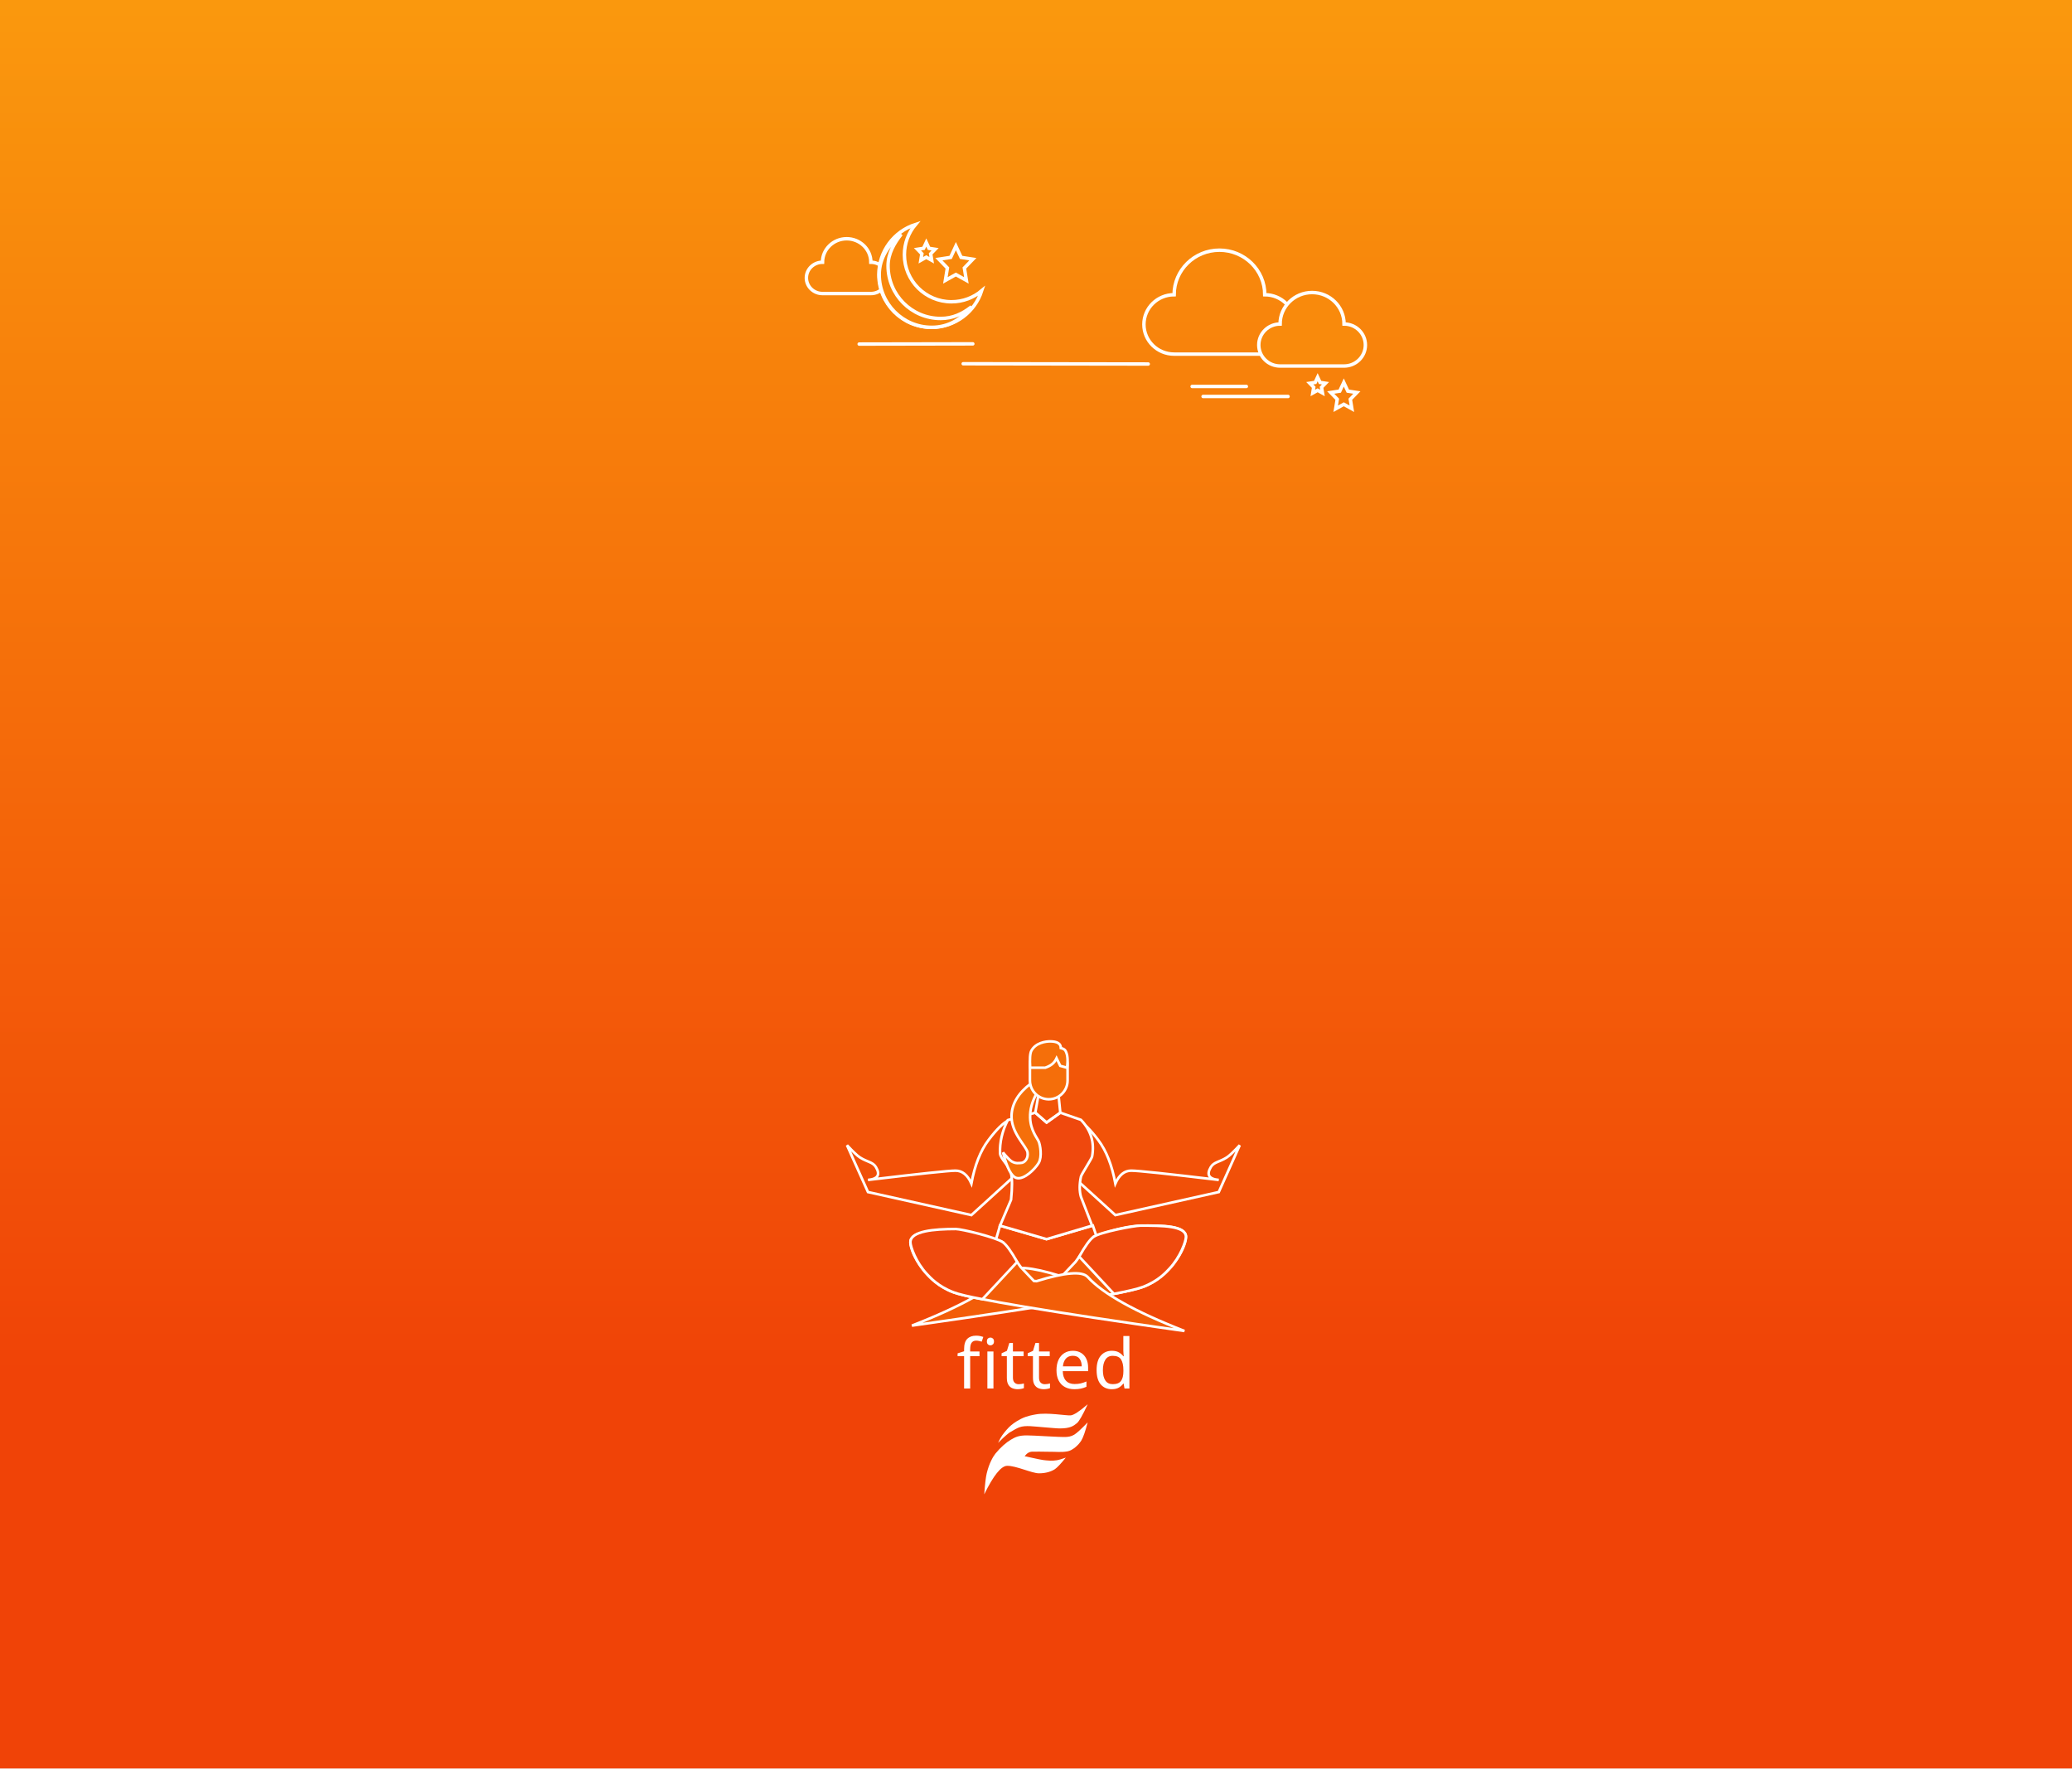
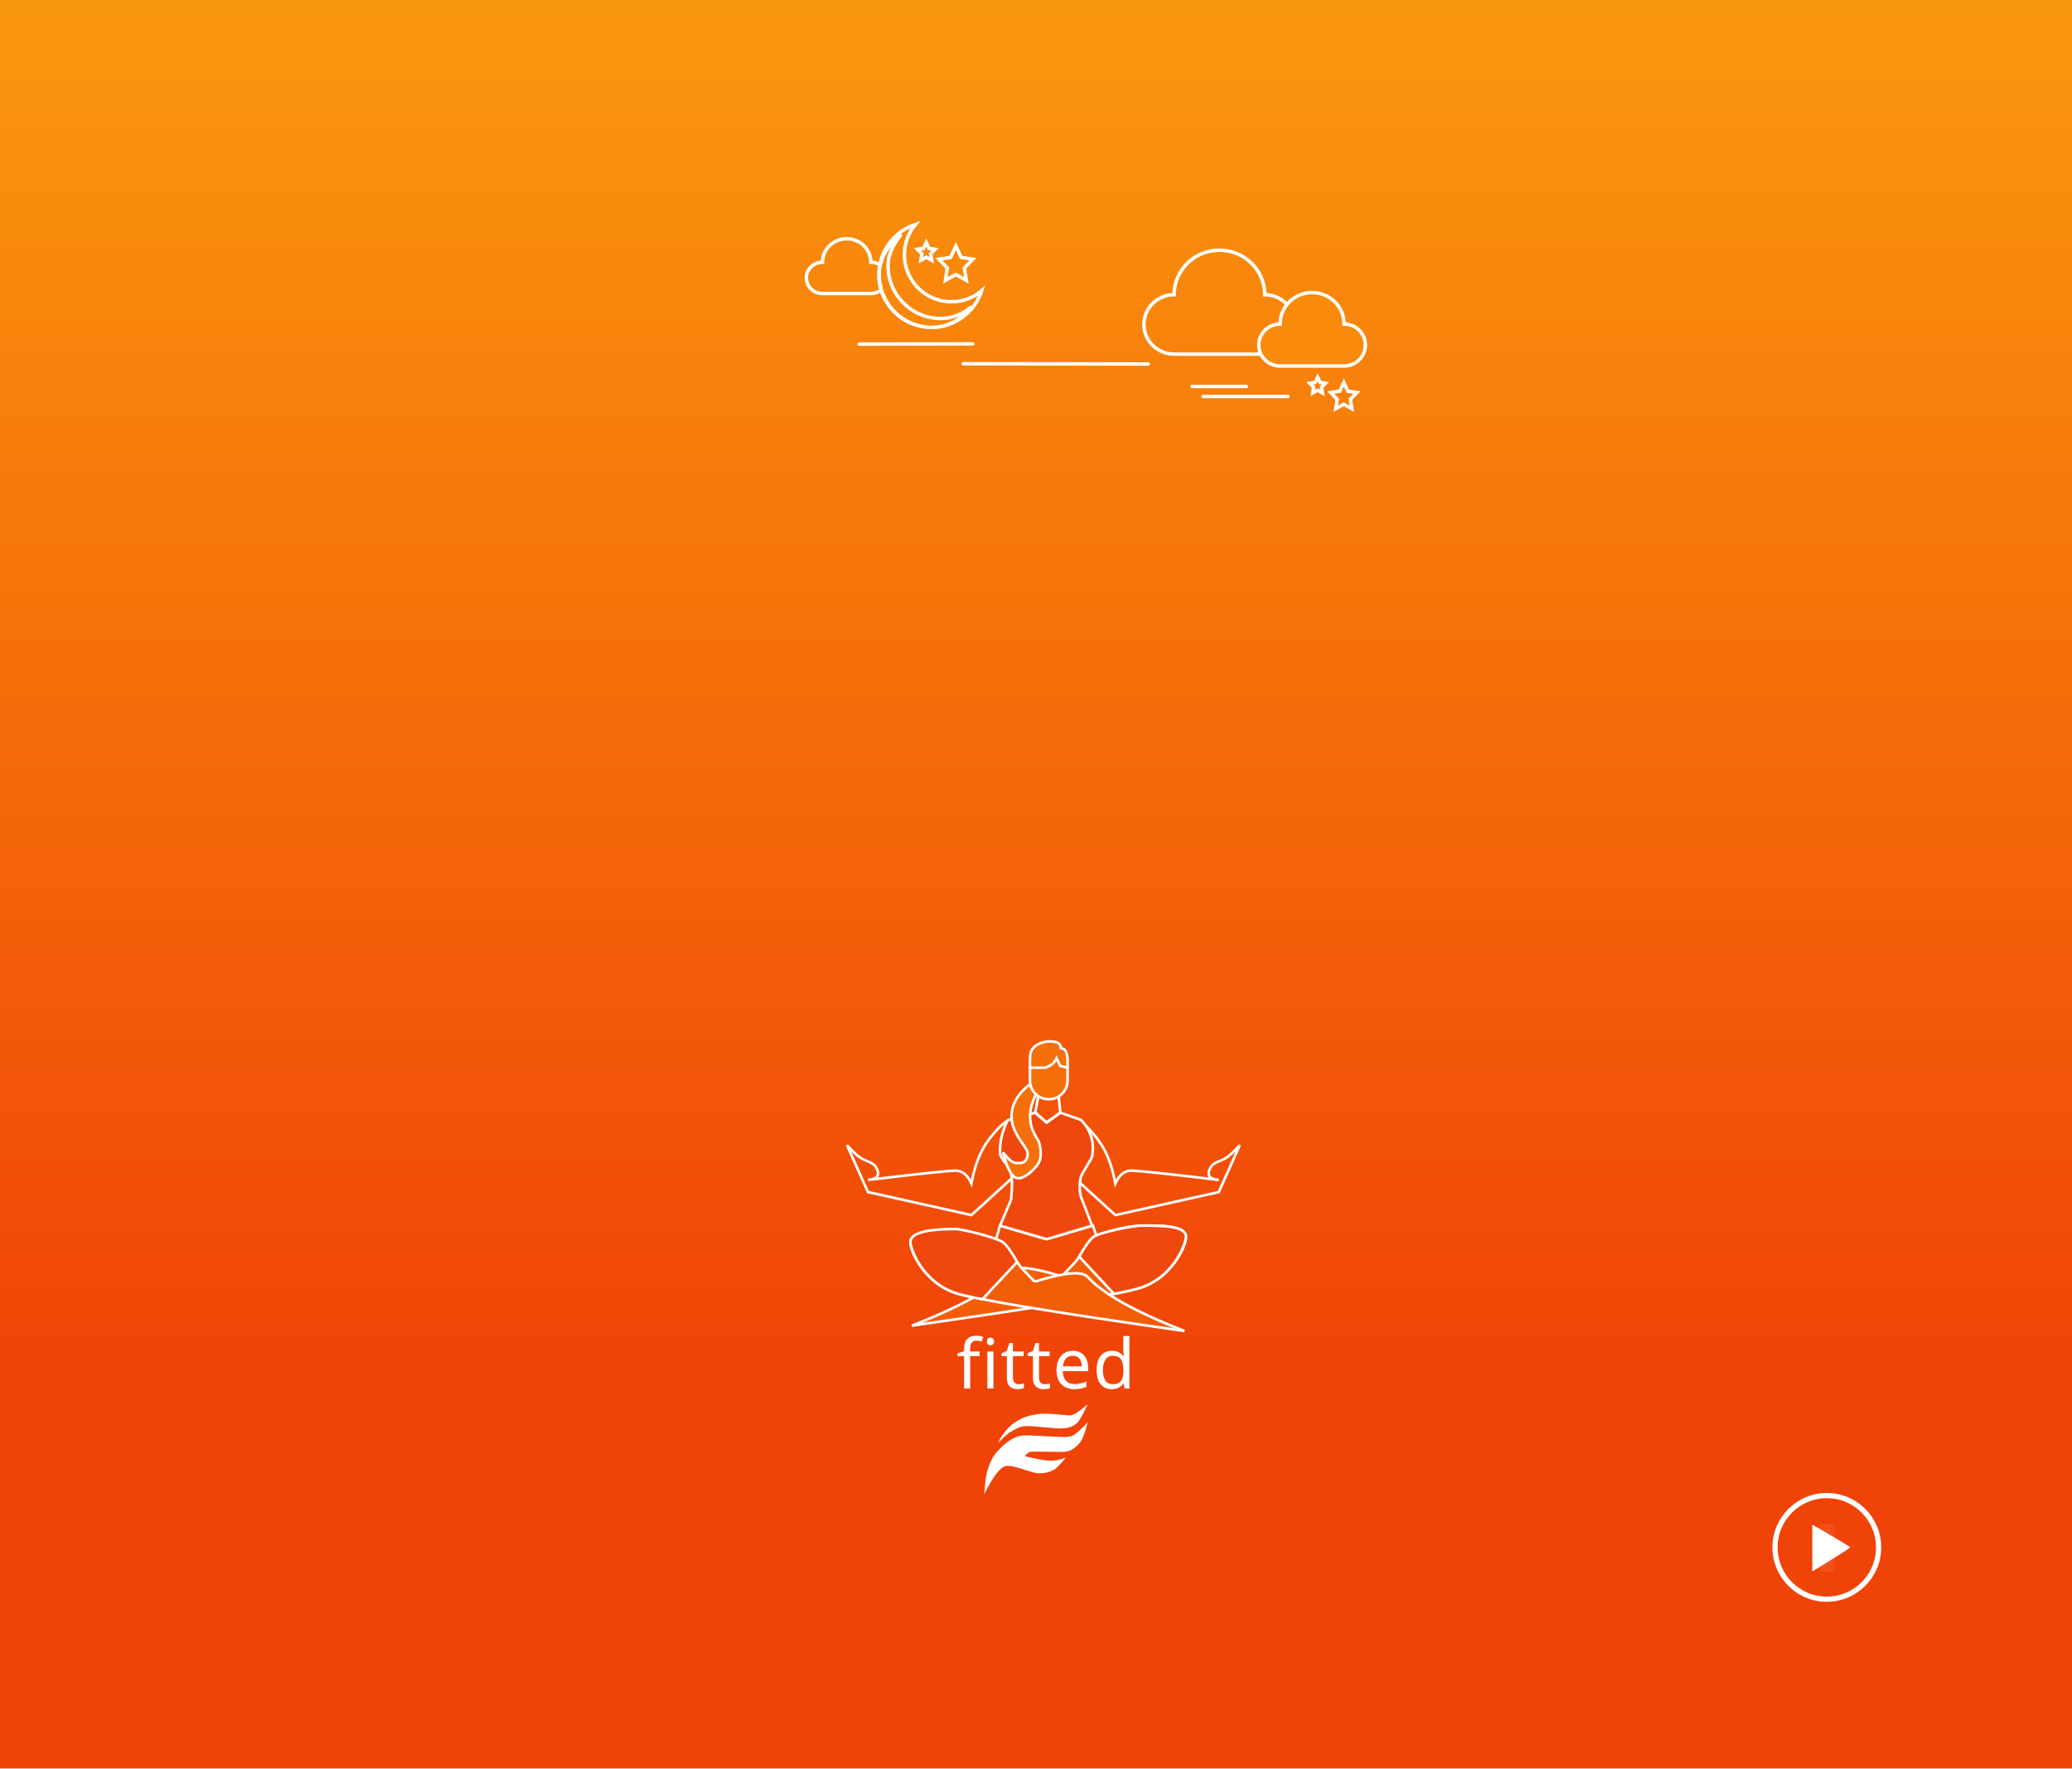
<svg xmlns="http://www.w3.org/2000/svg" xmlns:xlink="http://www.w3.org/1999/xlink" width="1200px" height="1024px" viewBox="0 0 1200 1024" version="1.1">
  <defs>
    <linearGradient x1="50%" y1="0%" x2="50%" y2="77.93%" id="linearGradient-1">
      <stop stop-color="#FA980D" offset="0%" />
      <stop stop-color="#F04307" offset="100%" />
      <stop stop-color="#F04307" offset="100%" />
    </linearGradient>
    <rect id="path-2" x="56" y="82" width="262" height="562" />
    <path d="M59.914,10.619 C58.558,15.857 57.332,19.365 56.237,21.143 C54.595,23.81 51.188,26.814 48.347,27.368 C44.779,28.063 41.268,27.573 37.724,27.632 C36.787,27.648 34.213,27.568 32.107,27.555 C30.085,27.543 29.687,27.587 27.956,27.571 C26.239,27.555 24.727,28.434 23.422,30.207 C30.274,31.765 34.448,32.57 35.945,32.621 C36.979,32.657 38.977,33.048 42.184,32.526 C43.141,32.371 44.836,31.87 47.269,31.023 C44.313,34.647 42.201,36.877 40.932,37.712 C39.03,38.965 35.945,40.106 31.748,40.106 C27.552,40.106 18.464,35.648 13.256,35.766 C9.784,35.845 5.372,41.345 0.021,52.265 C0.439,46.431 0.92,42.378 1.462,40.106 C2.882,34.151 5.299,30.169 6.53,28.658 C9.434,25.095 12.797,22.192 15.484,20.616 C18.171,19.039 20.105,18.15 24.726,18.15 C29.347,18.15 42.907,19.209 47.269,19.058 C48.531,19.014 50.377,18.81 52.131,17.745 C53.656,16.819 56.25,14.444 59.914,10.619 Z M59.948,0.11 C57.031,6.418 54.936,10.081 53.66,11.1 C51.748,12.629 49.919,14.117 43.762,14.117 C41.821,14.117 38.142,13.701 34.571,13.443 C28.761,13.024 23.986,12.157 20.401,13.443 C19.217,13.868 17.132,14.985 14.737,16.449 C14.318,16.705 13.1,17.754 12.689,18.095 C11.59,19.004 10.041,20.477 8.041,22.514 C8.858,20.648 9.658,19.175 10.44,18.095 C12.365,15.439 14.057,13.716 14.33,13.443 C15.601,12.172 17.87,10.313 21.375,8.537 C24.88,6.76 28.892,6.181 29.902,5.993 C36.561,4.755 47.399,6.761 50.058,6.562 C51.831,6.43 55.128,4.279 59.948,0.11 Z" id="path-4" />
  </defs>
  <g id="Artboard-Copy-4" stroke="none" stroke-width="1" fill="none" fill-rule="evenodd">
    <rect id="Rectangle" fill="url(#linearGradient-1)" x="0" y="0" width="1200" height="1024" />
    <g id="Character" transform="translate(629, 452) scale(-1, 1) rotate(-360) translate(-629, -452) translate(467, 130)">
      <mask id="mask-3" fill="white">
        <use xlink:href="#path-2" />
      </mask>
      <g id="Rectangle-Copy" />
-       <g id="meditation" mask="url(#mask-3)">
+       <g id="meditate" mask="url(#mask-3)">
        <g transform="translate(73, 473)">
          <polygon id="Path-37" stroke="#FFFFFF" stroke-width="1.5" fill="none" points="85.059 106.682 111.954 114.515 138.849 106.682 143.333 122.156 117.191 143.259 78.383 126.436" />
          <path d="M81.921,57.178 C77.28,63.349 73.988,71.716 72.042,82.281 C69.818,77.328 66.757,74.851 62.861,74.851 C58.965,74.851 42.059,76.642 12.145,80.225 C17.891,79.701 19.416,77.206 16.718,72.741 C14.946,69.807 11.751,69.908 7.496,67.197 C6.016,66.254 3.517,63.895 0,60.12 L12.145,87.24 L72.042,100.586 L96.594,78.256 L93.557,45.721 C90.44,47.188 86.561,51.007 81.921,57.178 Z" id="Path-33" stroke="#FFFFFF" stroke-width="1.5" fill="none" />
          <path d="M212.79,57.178 C208.15,63.349 204.857,71.716 202.912,82.281 C200.687,77.328 197.627,74.851 193.731,74.851 C189.834,74.851 172.929,76.642 143.015,80.225 C148.761,79.701 150.285,77.206 147.588,72.741 C145.816,69.807 142.621,69.908 138.366,67.197 C136.885,66.254 134.387,63.895 130.87,60.12 L143.015,87.24 L202.912,100.586 L227.464,78.256 L224.427,45.721 C221.309,47.188 217.431,51.007 212.79,57.178 Z" id="Path-33-Copy" stroke="#FFFFFF" stroke-width="1.5" fill="none" transform="translate(179.1668, 73.15351) scale(-1, 1) translate(-179.1668, -73.15351) " />
          <path d="M103.92,41.294 L91.967,45.439 C86.184,51.461 84.032,58.531 85.511,66.649 C85.751,67.967 91.692,77.001 91.967,78.302 C92.915,82.774 92.915,86.674 91.967,89.999 L85.511,106.682 L111.875,114.515 L138.819,106.682 L132.445,91.704 C131.735,84.544 131.735,79.422 132.445,76.339 C133.417,72.126 138.692,67.888 138.819,64.834 C139.085,58.427 137.598,52.013 134.358,45.59 L118.406,41.294 L111.875,46.985 L103.92,41.294 Z" id="Path-32" stroke="#FFFFFF" stroke-width="1.5" fill="#EF480D" fill-rule="evenodd" />
          <g id="Group" stroke="none" stroke-width="1" fill="none" fill-rule="evenodd" transform="translate(31.15945, 106.6822)">
            <path d="M53.546,6.519 C42.325,2.278 32.829,0.114 25.059,0.026 C13.404,-0.106 1.20042111e-13,0.026 1.20042111e-13,6.519 C1.20042111e-13,13.012 9.219,29.961 25.059,35.545 C35.619,39.268 80.165,46.721 158.697,57.905 C130.222,46.793 111.552,36.378 102.686,26.659 C99.477,23.14 89.592,23.94 73.031,29.057 L71.527,28.953 L63.946,20.966 L53.546,6.519 Z" id="Path-34" stroke="#FFFFFF" stroke-width="1.5" fill="#F35D08" />
            <path d="M41.712,39.507 C33.608,37.987 28.057,36.667 25.059,35.545 C15.936,32.132 11.305,26.794 9.536,24.914 C3.253,18.24 0,9.184 0,6.519 C0,3.24866828e-14 13.789,3.24866828e-14 26.33,3.24866828e-14 C29.773,3.24866828e-14 49.71,3.73 53.546,6.519 C55.623,8.029 58.384,11.838 61.827,17.949 L41.712,39.507 Z" id="Path-36" stroke="#FFFFFF" stroke-width="1.5" fill="#EF480D" />
          </g>
          <g id="Group-Copy" stroke="none" stroke-width="1" fill="none" fill-rule="evenodd" transform="translate(111.2286, 138.6436) scale(-1, 1) translate(-111.2286, -138.6436) translate(31.72863, 108.6436)">
            <path d="M53.546,7.659 C42.325,3.419 32.829,1.254 25.059,1.166 C13.404,1.034 -6.33239389e-14,1.166 -6.33239389e-14,7.659 C-6.33239389e-14,14.152 9.219,31.101 25.059,36.685 C35.619,40.408 80.165,47.862 158.697,59.046 C130.222,47.934 111.552,37.518 102.686,27.799 C99.477,24.281 89.592,25.08 73.031,30.198 L71.527,30.093 L63.946,22.107 L53.546,7.659 Z" id="Path-34" stroke="#FFFFFF" stroke-width="1.5" fill="#F25D08" />
            <path d="M41.712,40.647 C33.608,39.128 28.057,37.807 25.059,36.685 C15.936,33.272 11.305,27.934 9.536,26.055 C3.253,19.38 -2.11079796e-13,10.324 -2.11079796e-13,7.659 C-2.11079796e-13,1.14 13.725,-2.10345691e-13 26.266,-2.10345691e-13 C29.709,-2.10345691e-13 49.71,4.871 53.546,7.659 C55.623,9.169 58.384,12.979 61.827,19.089 L41.712,40.647 Z" id="Path-36" stroke="#FFFFFF" stroke-width="1.5" fill="#EF480D" />
          </g>
          <polygon id="Path-35" stroke="#FFFFFF" stroke-width="1.5" fill="none" points="103.92 41.294 105.017 30.481 116.473 30.481 118.406 41.294 111.875 46.985" />
          <path d="M117.341,29.627 C120.203,34.562 121.559,39.431 121.408,44.235 C121.181,51.441 117.341,55.892 116.452,57.916 C115.562,59.939 114.356,66.807 116.452,70.382 C118.547,73.957 125.02,80.353 129.337,79.086 C132.215,78.242 134.804,73.321 137.102,64.324 C134.816,67.101 133.169,68.809 132.162,69.448 C129.777,70.961 127.643,70.382 126.777,70.382 C124.654,70.382 122.362,67.894 122.894,64.324 C123.427,60.754 132.662,52.946 132.162,42.68 C131.828,35.836 128.09,29.738 120.947,24.385 C120.653,25.622 120.176,26.719 119.518,27.677 C118.859,28.635 118.133,29.285 117.341,29.627 Z" id="Path-40" stroke="#FFFFFF" stroke-width="1.5" fill="#F56F0A" fill-rule="evenodd" />
          <rect id="Rectangle" stroke="#FFFFFF" stroke-width="1.5" fill="#F56E0A" fill-rule="evenodd" x="99.71" y="3.048" width="21.812" height="30.481" rx="10.906" />
          <path d="M100.924,5.44 C101.338,4.718 102.235,4.188 103.615,3.851 C103.615,1.284 105.698,0 109.863,0 C112.104,0 118.121,0.646 120.688,5.44 C121.468,6.897 121.701,10.163 121.386,15.24 L112.623,15.24 C110.897,14.63 109.533,13.905 108.531,13.067 C107.528,12.228 106.712,11.129 106.082,9.769 L103.96,14.166 L100.043,15.24 C99.397,10.858 99.691,7.591 100.924,5.44 Z" id="Path-38" stroke="#FFFFFF" stroke-width="1.5" fill="#F56F0A" fill-rule="evenodd" />
        </g>
      </g>
      <g id="moon" stroke="#FFFFFF" stroke-width="2">
        <g id="Group" transform="translate(5.172554, 88.42361)" fill-rule="nonzero">
-           <polygon id="Path" points="7.574 3.044 9.914 8.056 15.147 8.859 11.361 12.759 12.254 18.266 7.574 15.667 2.893 18.266 3.786 12.759 1.03781514e-13 8.859 5.233 8.056" />
-           <polygon id="Path" points="22.72 5.20605666e-14 24.124 3.008 27.265 3.489 24.992 5.83 25.529 9.133 22.72 7.574 19.912 9.133 20.449 5.83 18.176 3.489 21.317 3.008" />
+           <polygon id="star" points="7.574 3.044 9.914 8.056 15.147 8.859 11.361 12.759 12.254 18.266 7.574 15.667 2.893 18.266 3.786 12.759 1.03781514e-13 8.859 5.233 8.056" />
+           <polygon id="star_fast" points="22.72 5.20605666e-14 24.124 3.008 27.265 3.489 24.992 5.83 25.529 9.133 22.72 7.574 19.912 9.133 20.449 5.83 18.176 3.489 21.317 3.008" />
        </g>
        <line x1="126.017" y1="80.778" x2="233.159" y2="80.622" id="Line-Copy-3" stroke-linecap="round" stroke-linejoin="round" />
        <line x1="227.598" y1="69.104" x2="293.402" y2="69.226" id="Line-Copy-4" stroke-linecap="round" stroke-linejoin="round" />
        <path d="M58.513,75.049 C48.849,75.049 41.015,67.349 41.015,57.852 C41.015,48.355 48.849,40.656 58.513,40.656 C58.513,26.41 70.264,14.861 84.759,14.861 C99.255,14.861 111.005,26.41 111.005,40.656 C120.669,40.656 128.503,48.355 128.503,57.852 C128.503,67.349 120.669,75.049 111.005,75.049 L58.513,75.049 Z" id="Path-Copy" fill-rule="nonzero" />
        <path d="M286.64,39.972 C281.484,39.972 277.304,35.913 277.304,30.907 C277.304,25.9 281.484,21.841 286.64,21.841 C286.64,14.331 292.909,8.243 300.643,8.243 C308.377,8.243 314.647,14.331 314.647,21.841 C319.803,21.841 323.983,25.9 323.983,30.907 C323.983,35.913 319.803,39.972 314.647,39.972 L286.64,39.972 Z" id="Path-Copy-2" fill-rule="nonzero" />
        <path d="M12.585,81.94 C5.765,81.94 0.237,76.496 0.237,69.78 C0.237,63.065 5.765,57.621 12.585,57.621 C12.585,47.548 20.877,39.382 31.106,39.382 C41.335,39.382 49.627,47.548 49.627,57.621 C56.446,57.621 61.974,63.065 61.974,69.78 C61.974,76.496 56.446,81.94 49.627,81.94 L12.585,81.94 Z" id="Path" fill="#F98A0C" fill-rule="nonzero" />
        <path d="M239.962,44.737 C255.014,44.737 267.215,32.542 267.215,17.498 C267.215,10.833 264.812,4.735 260.835,0 C273.121,3.942 282.019,15.444 282.019,29.033 C282.019,45.877 268.357,59.531 251.503,59.531 C237.906,59.531 226.398,50.639 222.454,38.359 C227.191,42.336 233.295,44.737 239.962,44.737 Z" id="Path" fill-rule="nonzero" />
        <path d="M269.065,5.63 C273.135,10.818 276.682,16.757 276.682,23.875 C276.682,40.737 263.058,54.405 246.251,54.405 C239.156,54.405 233.546,51.726 228.375,47.643 C233.943,54.735 241.661,59.531 251.359,59.531 C268.167,59.531 281.791,45.863 281.791,29 C281.791,19.27 276.135,11.219 269.065,5.63 Z" id="Path" fill="#F8880C" fill-rule="nonzero" />
        <g id="Group" transform="translate(227.4747, 10.30342)" fill-rule="nonzero">
-           <polygon id="Path" points="9.929 2.195 12.968 8.732 19.767 9.779 14.848 14.867 16.008 22.05 9.929 18.659 3.848 22.05 5.008 14.867 0.089 9.779 6.887 8.732" />
-           <polygon id="Path" points="27.075 0.103 28.65 3.492 32.175 4.034 29.624 6.672 30.227 10.393 27.075 8.636 23.923 10.393 24.526 6.672 21.975 4.034 25.5 3.492" />
+           <polygon id="star_fast" points="9.929 2.195 12.968 8.732 19.767 9.779 14.848 14.867 16.008 22.05 9.929 18.659 3.848 22.05 5.008 14.867 0.089 9.779 6.887 8.732" />
+           <polygon id="star" points="27.075 0.103 28.65 3.492 32.175 4.034 29.624 6.672 30.227 10.393 27.075 8.636 23.923 10.393 24.526 6.672 21.975 4.034 25.5 3.492" />
        </g>
        <line x1="45.038" y1="99.569" x2="94.227" y2="99.569" id="Line-Copy-6" stroke-linecap="round" stroke-linejoin="round" />
        <line x1="69.178" y1="93.776" x2="100.572" y2="93.776" id="Line-Copy-7" stroke-linecap="round" stroke-linejoin="round" />
      </g>
    </g>
    <g id="Group-2" transform="translate(554, 762)">
      <g id="Logo" transform="translate(16, 51)">
        <mask id="mask-5" fill="white">
          <use xlink:href="#path-4" />
        </mask>
        <use id="Combined-Shape" fill="#FFFFFF" xlink:href="#path-4" />
      </g>
      <text id="fitted" font-family="Futura-Medium, Futura" font-size="40" font-weight="400" letter-spacing="0.675" fill="#FFFFFF">
        <tspan x="0" y="42">fitted</tspan>
      </text>
    </g>
+     <g id="Pause" opacity="0.078" transform="translate(1028, 866)">
+       <polygon id="Path-31" fill="#FFFFFF" points="26 16.8 26 43.957 34.4 43.957 34.4 16.8" />
+       <circle id="Oval" stroke="#FFFFFF" stroke-width="3" cx="30" cy="30" r="30" />
+     </g>
+     <g id="Play" transform="translate(1028, 866)">
+       <path d="M21.6,16.8 L21.6,43.957 C36.202,35.019 43.503,30.365 43.503,29.994 C43.503,29.622 36.202,25.225 21.6,16.8 Z" id="Path-31" fill="#FFFFFF" />
+       <circle id="Oval" stroke="#FFFFFF" stroke-width="3" cx="30" cy="30" r="30" />
+     </g>
  </g>
</svg>
